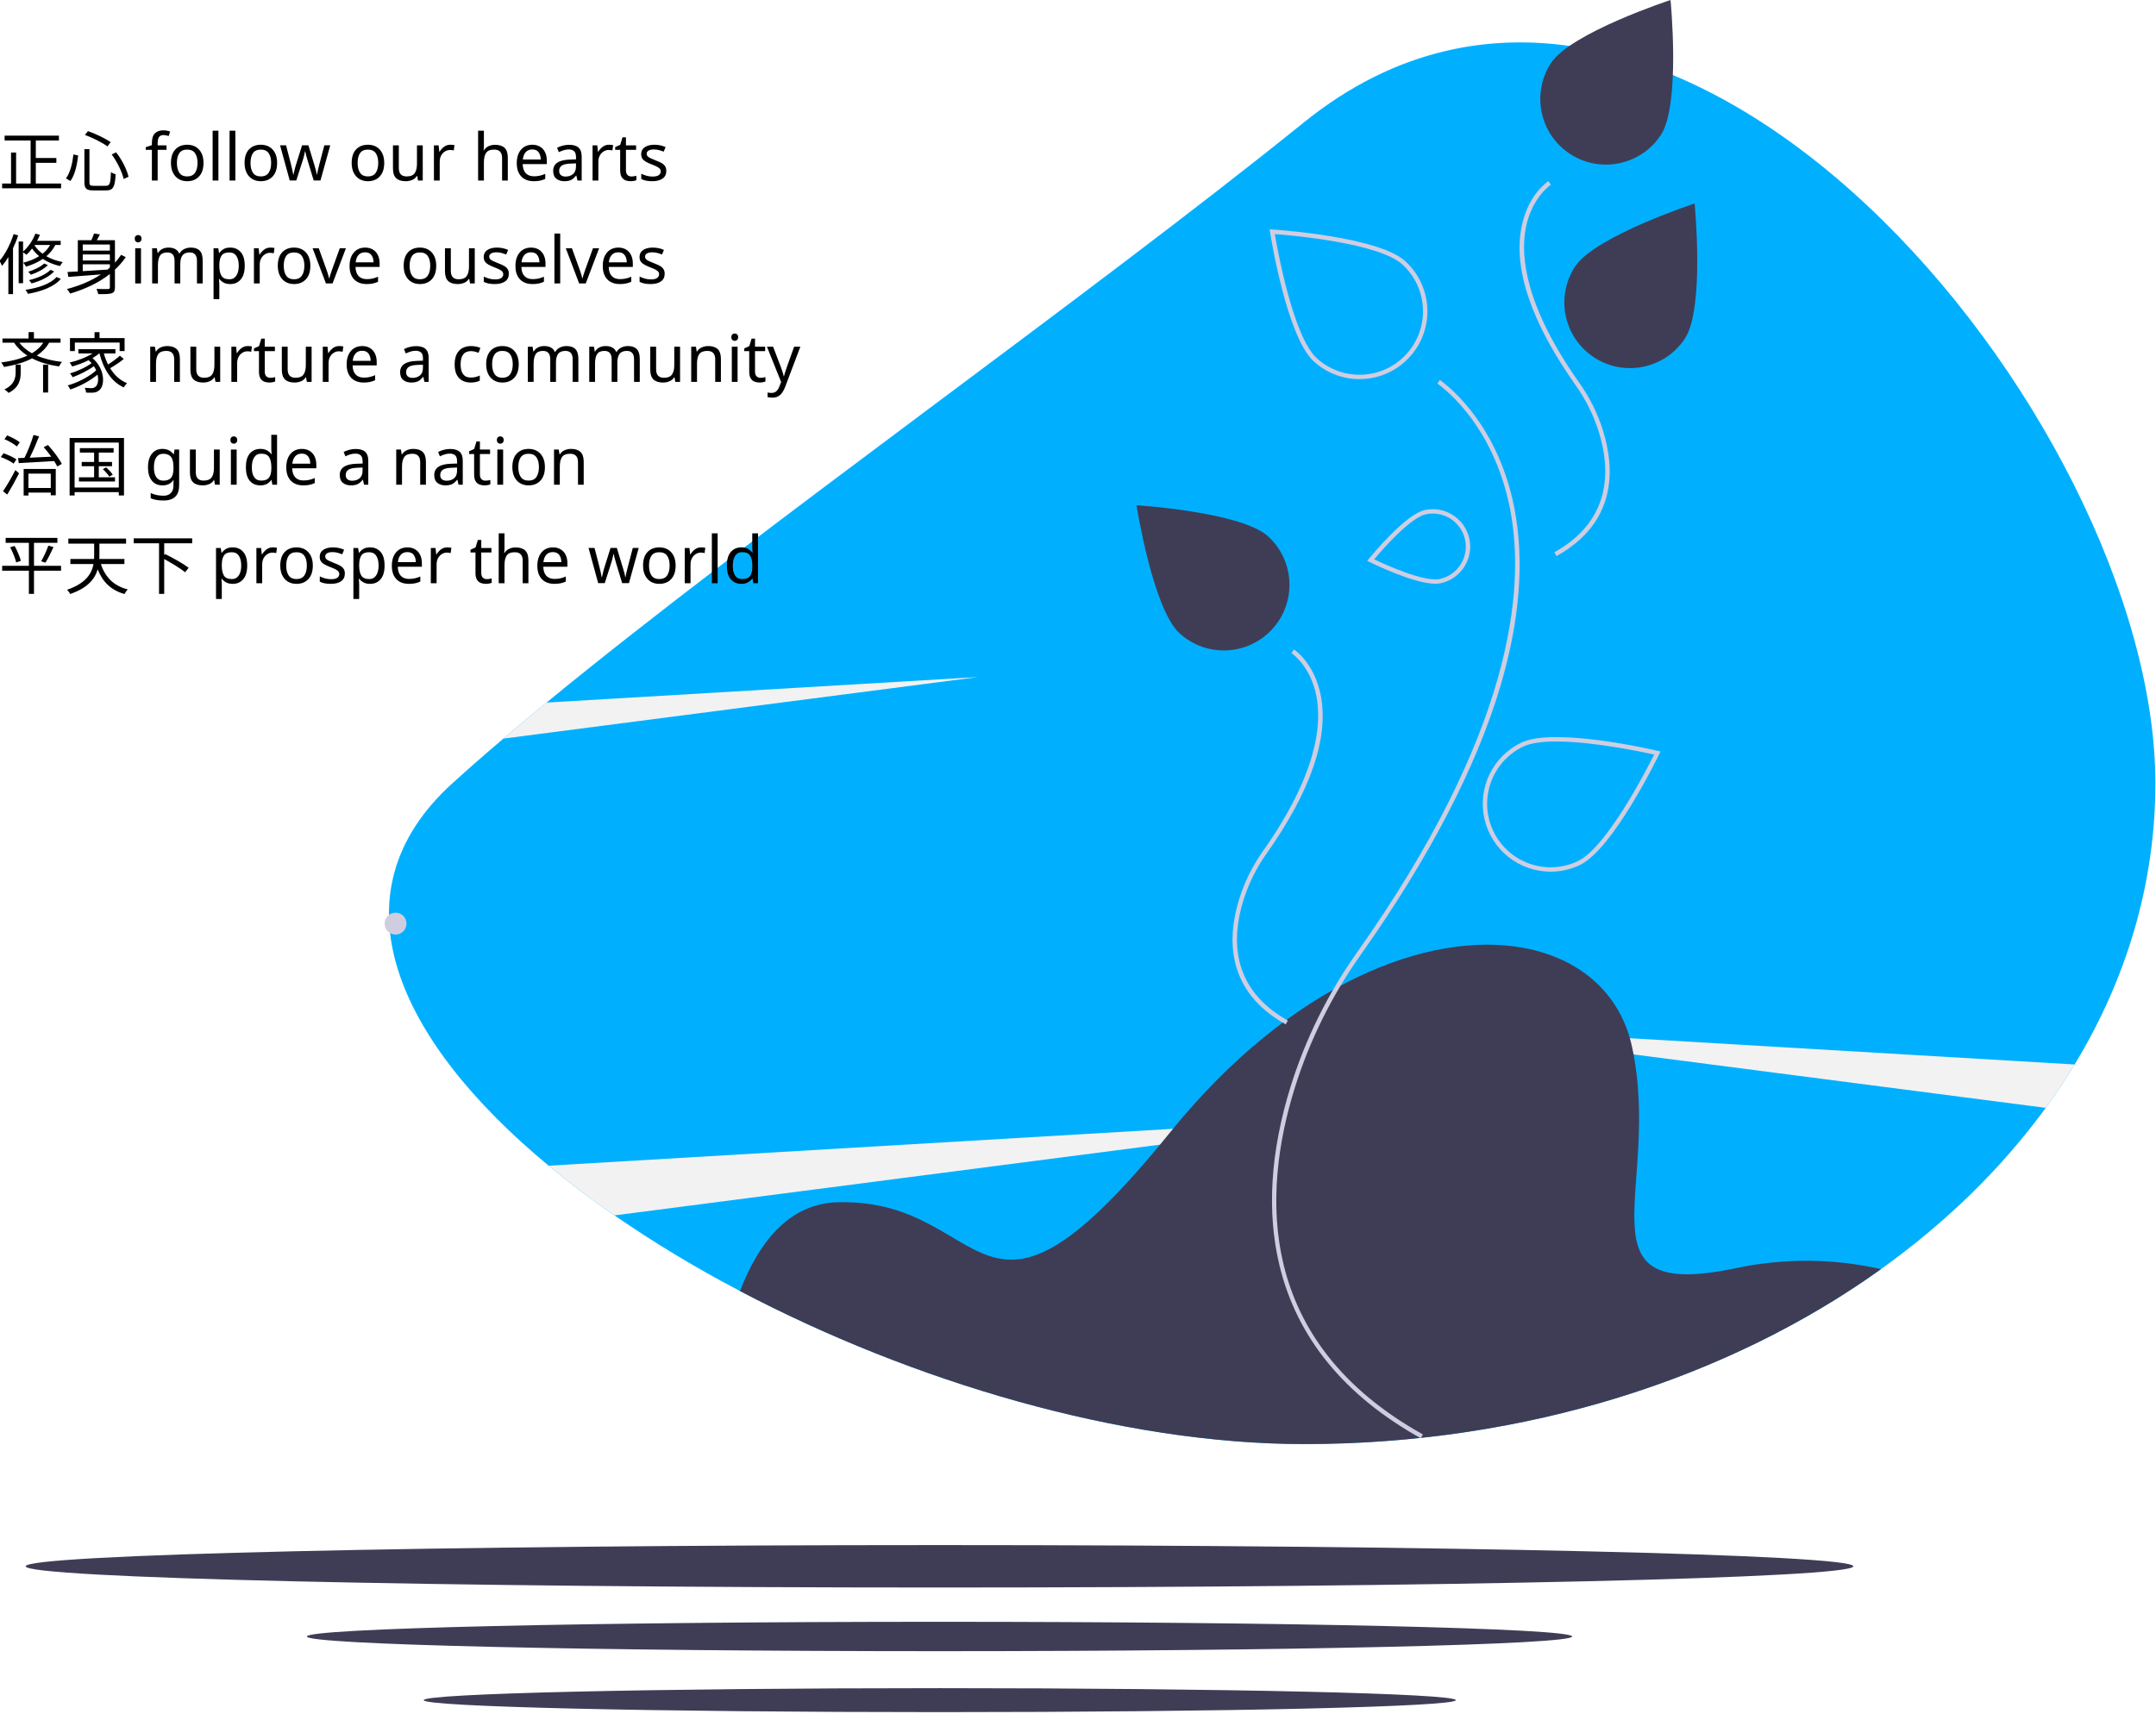
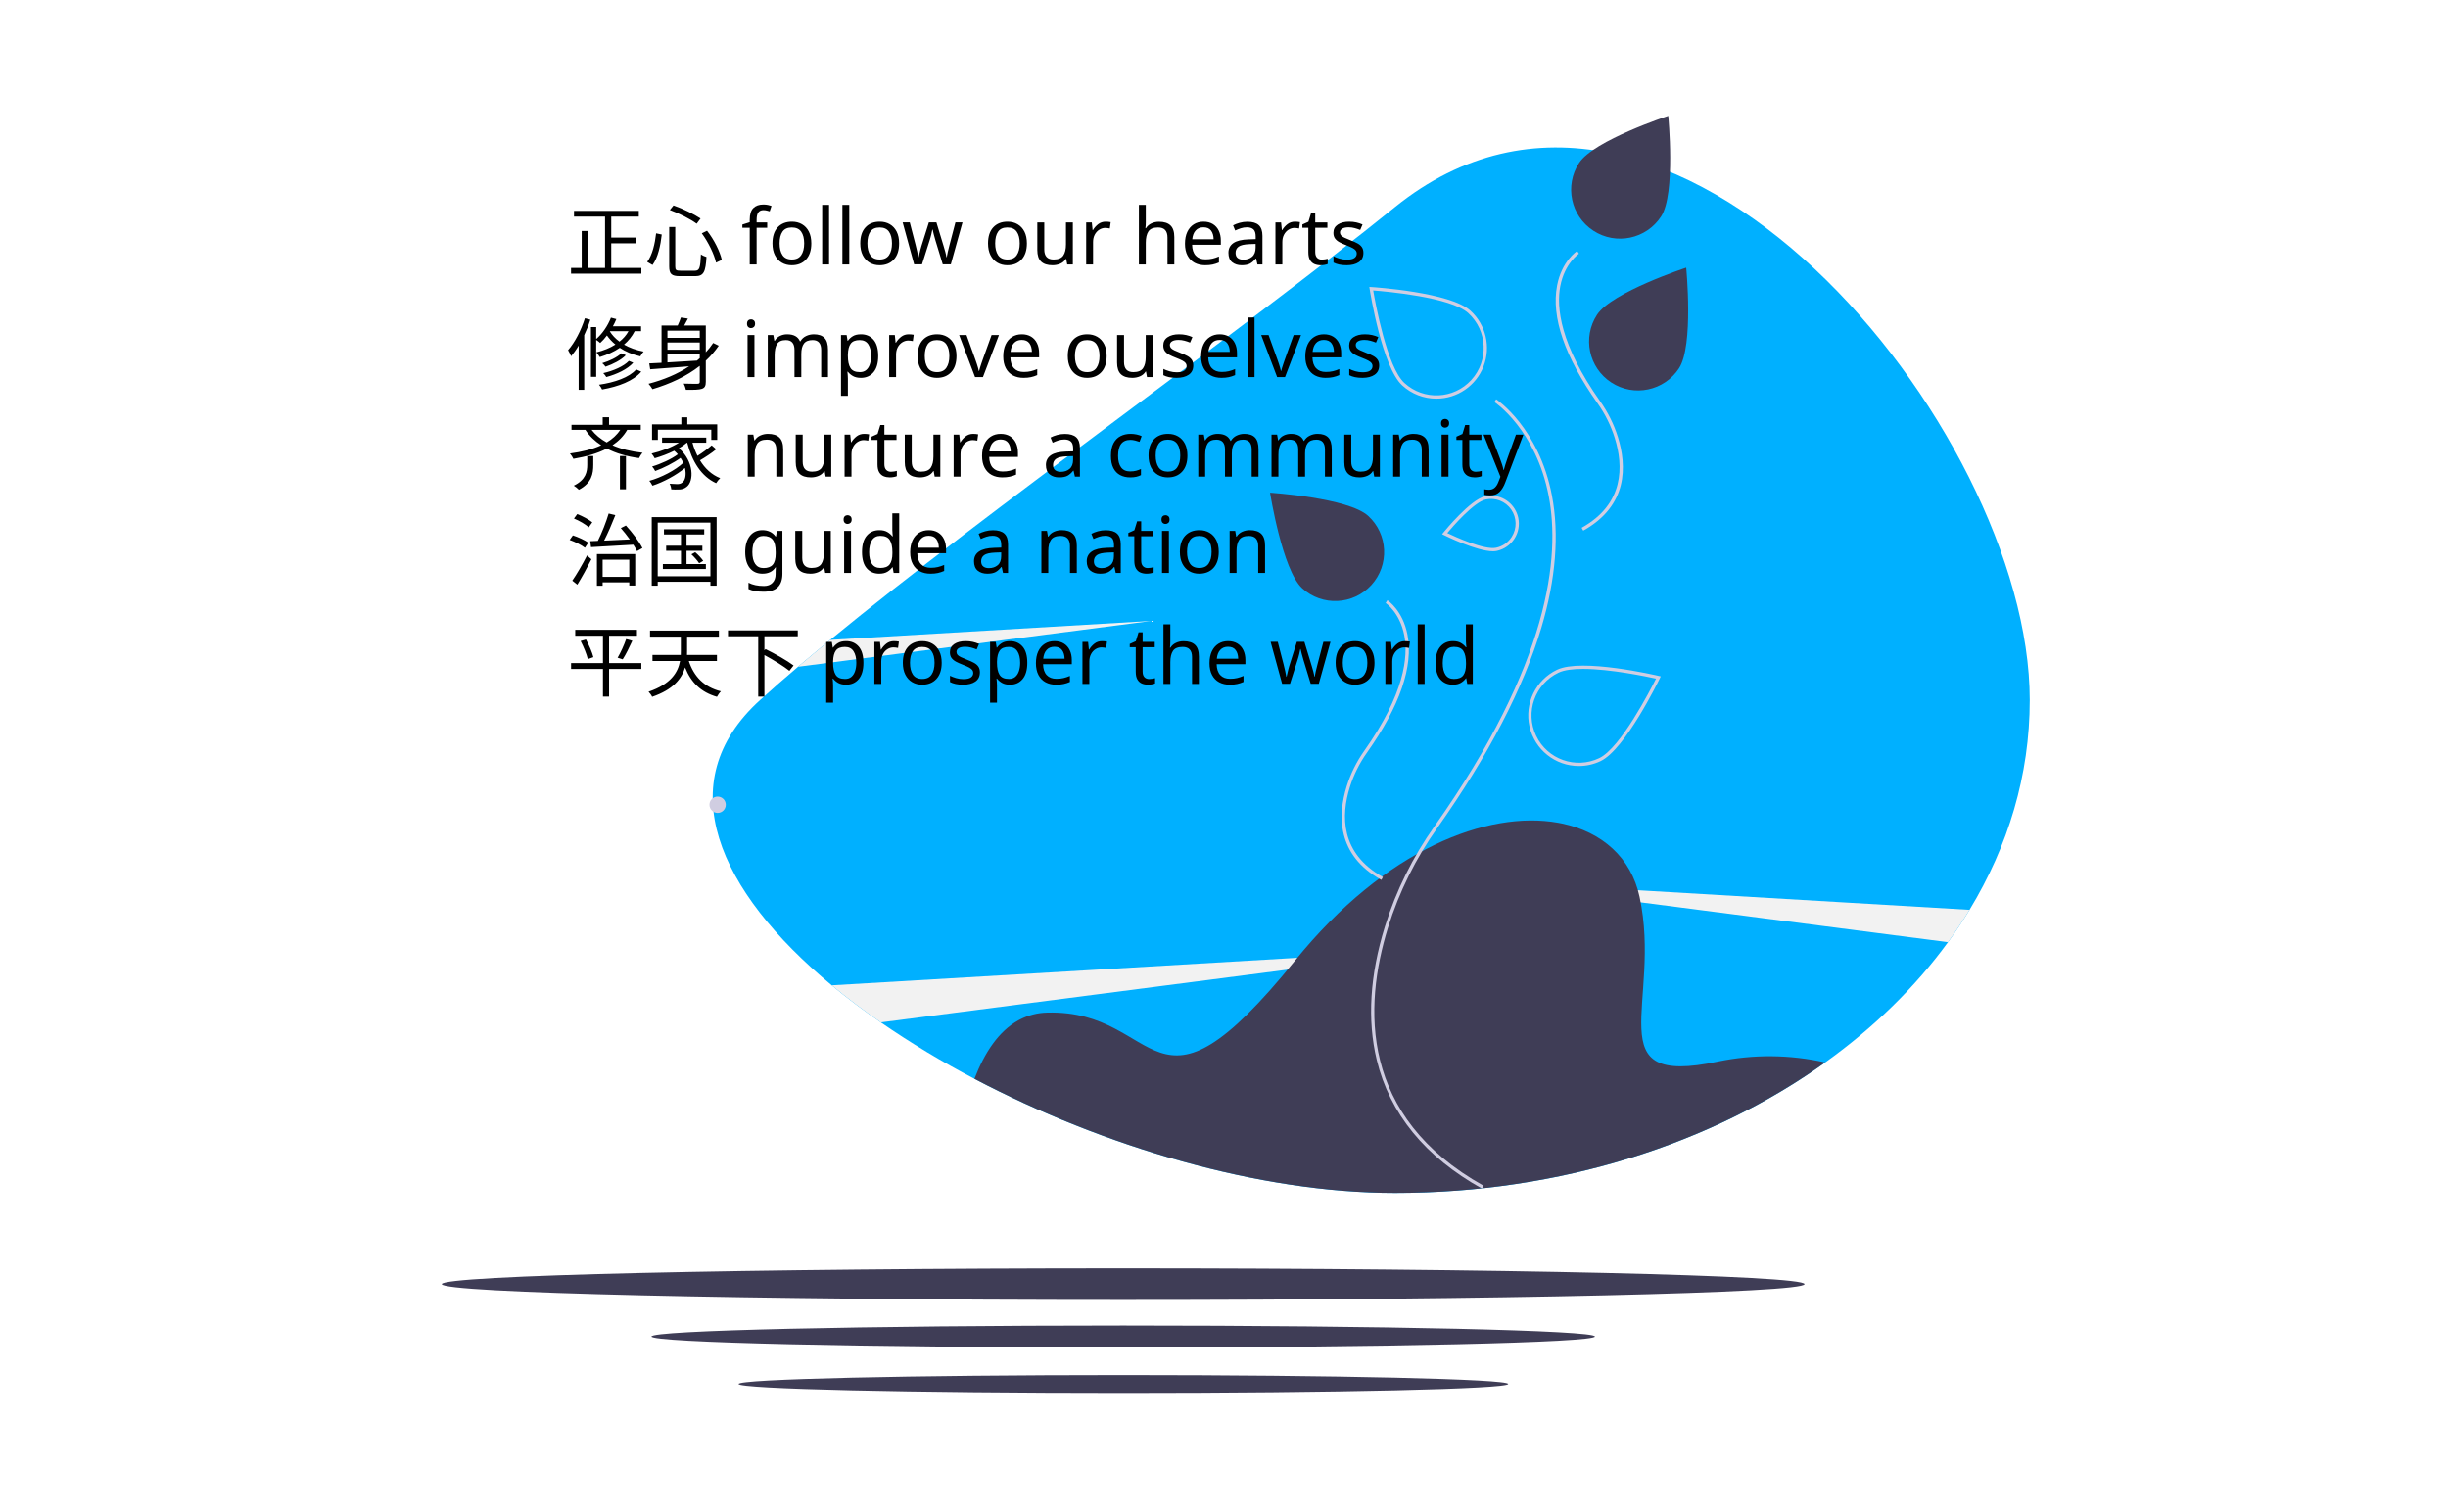
- <svg xmlns="http://www.w3.org/2000/svg" width="985px" height="783px" viewBox="0 0 985 783" version="1.1">
-   <g id="Page-1" stroke="none" stroke-width="1" fill="none" fill-rule="evenodd">
-     <g id="cover" transform="translate(-1, 0)">
-       <path d="M985.716,357.915 C985.716,403.885 972.486,447.455 948.816,486.455 C944.726,493.205 940.326,499.812 935.616,506.275 C915.576,533.815 890.116,558.665 860.366,579.965 C858.546,581.265 856.713,582.552 854.866,583.825 C854.166,584.305 853.476,584.785 852.776,585.265 C849.866,587.235 846.923,589.175 843.946,591.085 C843.006,591.685 842.066,592.275 841.126,592.865 C840.326,593.375 839.516,593.875 838.706,594.375 C830.036,599.735 821.07,604.805 811.806,609.585 C810.796,610.105 809.776,610.625 808.756,611.145 C807.876,611.585 806.996,612.035 806.106,612.475 C805.486,612.785 804.856,613.095 804.236,613.395 C803.196,613.915 802.146,614.425 801.096,614.925 C798.366,616.235 795.616,617.518 792.846,618.775 C791.576,619.355 790.296,619.935 789.006,620.495 C788.995,620.505 788.981,620.512 788.966,620.515 C787.686,621.085 786.406,621.645 785.116,622.195 C783.936,622.705 782.746,623.215 781.556,623.705 C777.976,625.215 774.366,626.675 770.726,628.085 C769.976,628.385 769.216,628.675 768.456,628.965 C767.406,629.365 766.366,629.765 765.306,630.155 C763.956,630.655 762.616,631.155 761.266,631.645 C760.006,632.105 758.746,632.555 757.476,633.005 L757.206,633.095 C755.936,633.545 754.666,633.985 753.386,634.415 C746.806,636.675 740.13,638.788 733.356,640.755 C732.506,641.005 731.656,641.245 730.806,641.485 C730.426,641.605 730.036,641.715 729.646,641.815 C728.656,642.095 727.666,642.375 726.666,642.645 C725.446,642.995 724.216,643.325 722.976,643.645 C719.526,644.565 716.06,645.445 712.576,646.285 C711.396,646.575 710.226,646.855 709.046,647.125 C709.025,647.137 709.001,647.144 708.976,647.145 C707.796,647.415 706.616,647.685 705.436,647.955 C703.786,648.335 702.116,648.705 700.446,649.045 C698.516,649.465 696.576,649.865 694.626,650.265 C693.416,650.505 692.206,650.745 690.996,650.975 C689.786,651.215 688.566,651.445 687.356,651.665 C681.266,652.795 675.126,653.812 668.936,654.715 C666.636,655.045 664.336,655.365 662.016,655.675 C660.596,655.865 659.166,656.045 657.736,656.215 C656.486,656.365 655.226,656.515 653.976,656.655 C652.726,656.805 651.476,656.935 650.216,657.075 L650.206,657.075 C650.086,657.095 649.966,657.105 649.846,657.115 C647.796,657.335 645.736,657.535 643.676,657.735 C642.466,657.855 641.256,657.955 640.036,658.055 C638.946,658.155 637.846,658.245 636.746,658.325 C633.456,658.595 630.156,658.825 626.846,659.015 C625.776,659.085 624.706,659.145 623.636,659.195 C621.356,659.325 619.076,659.425 616.786,659.515 C615.836,659.555 614.876,659.595 613.926,659.625 C611.366,659.715 608.796,659.775 606.226,659.825 C604.776,659.855 603.326,659.875 601.876,659.885 C600.156,659.905 598.436,659.915 596.716,659.915 C513.506,659.915 417.866,631.415 339.086,589.985 C319.283,579.63 300.125,568.085 281.716,555.415 C271.056,548.045 260.996,540.465 251.656,532.705 C182.046,475.005 151.916,408.515 207.716,357.915 C214.916,351.385 222.673,344.588 230.986,337.525 C237.276,332.175 243.843,326.688 250.686,321.065 C348.156,241.005 497.546,135.985 596.716,55.915 C763.876,-79.045 985.716,191.125 985.716,357.915 Z" id="Path" fill="#00B0FF" fill-rule="nonzero" />
-       <path d="M628.716,510.415 L587.686,515.735 L585.596,516.005 L530.986,523.085 L281.716,555.415 C271.056,548.045 260.996,540.465 251.656,532.705 L536.916,515.845 L586.256,512.925 L588.326,512.805 L628.716,510.415 Z" id="Path" fill="#F2F2F2" fill-rule="nonzero" />
-       <path d="M447.716,309.415 L230.986,337.525 C237.276,332.175 243.843,326.688 250.686,321.065 L447.716,309.415 Z" id="Path" fill="#F2F2F2" fill-rule="nonzero" />
-       <path d="M948.816,486.455 C944.726,493.205 940.326,499.812 935.616,506.275 L747.316,481.855 L643.716,468.415 L745.626,474.445 L948.816,486.455 Z" id="Path" fill="#F2F2F2" fill-rule="nonzero" />
-       <path d="M860.366,579.965 C791.056,629.605 698.446,659.915 596.716,659.915 C513.506,659.915 417.866,631.415 339.086,589.985 C345.316,573.835 353.996,560.745 366.066,554.115 C366.366,553.945 366.676,553.775 366.986,553.625 C372.141,550.976 377.832,549.536 383.626,549.415 C454.626,547.415 446.626,627.415 535.626,517.415 C590.976,449.005 653.676,425.465 696.536,433.075 C697.326,433.215 698.106,433.365 698.886,433.525 C723.726,438.685 741.496,454.585 746.626,478.415 C760.626,543.415 719.626,595.415 794.626,579.415 C816.327,574.899 838.744,575.087 860.366,579.965 Z" id="Path" fill="#3F3D56" fill-rule="nonzero" />
-       <path d="M650.107,657.262 C615.227,637.817 593.513,611.271 585.567,578.359 C579.668,553.924 581.363,526.427 590.606,496.632 C597.457,474.665 607.729,453.915 621.045,435.148 C691.683,335.161 698.058,270.01 690.968,232.961 C683.194,192.338 657.937,175.467 657.682,175.301 L658.773,173.625 C659.033,173.794 684.956,191.057 692.917,232.505 C697.506,256.399 695.347,283.645 686.5,313.486 C675.488,350.623 654.015,391.945 622.678,436.302 C609.485,454.898 599.305,475.457 592.516,497.224 C577.357,546.091 575.213,613.221 651.08,655.516 L650.107,657.262 Z" id="Path" fill="#D0CDE1" fill-rule="nonzero" />
-       <path d="M588.402,468.12 C560.904,452.792 561.67,428.499 567.154,410.82 C569.586,403.022 573.232,395.656 577.959,388.994 C602.705,353.966 604.941,331.211 602.46,318.29 C599.765,304.259 591.119,298.499 591.032,298.443 L592.122,296.766 C592.506,297.015 601.57,303.054 604.424,317.913 C608.14,337.261 599.786,361.565 579.592,390.149 C574.987,396.639 571.434,403.814 569.065,411.411 C563.799,428.385 563.049,451.698 589.376,466.374 L588.402,468.12 Z" id="Path" fill="#D0CDE1" fill-rule="nonzero" />
-       <path d="M712.119,254.121 L711.146,252.374 C737.472,237.698 736.722,214.384 731.457,197.412 C729.088,189.815 725.535,182.639 720.929,176.149 C700.736,147.565 692.381,123.261 696.098,103.913 C698.952,89.054 708.016,83.015 708.4,82.766 L709.491,84.442 C709.404,84.499 700.714,90.335 698.046,104.369 C695.592,117.283 697.853,140.018 722.563,174.994 C727.289,181.656 730.935,189.021 733.367,196.819 C738.852,214.499 739.617,238.792 712.119,254.121 Z" id="Path" fill="#D0CDE1" fill-rule="nonzero" />
-       <path d="M770.83,154.618 C761.776,168.495 743.188,172.405 729.312,163.352 C715.435,154.299 711.525,135.711 720.578,121.834 C729.631,107.958 775.21,93 775.21,93 C775.21,93 779.883,140.742 770.83,154.618 Z" id="Path" fill="#3F3D56" fill-rule="nonzero" />
-       <path d="M759.83,61.618 C750.776,75.495 732.188,79.405 718.312,70.352 C704.435,61.299 700.525,42.711 709.578,28.834 C718.631,14.958 764.21,2e-05 764.21,2e-05 C764.21,2e-05 768.883,47.742 759.83,61.618 Z" id="Path" fill="#3F3D56" fill-rule="nonzero" />
-       <path d="M758.406,343.135 C756.486,342.685 711.196,332.155 696.096,339.345 C683.006,345.578 675.985,360.052 679.192,374.192 C682.399,388.331 694.978,398.359 709.476,398.335 C711.73,398.337 713.977,398.088 716.176,397.595 C718.448,397.087 720.655,396.325 722.756,395.325 C737.856,388.125 758.216,346.325 759.076,344.545 L759.626,343.425 L758.406,343.135 Z M721.896,393.515 C707.437,400.402 690.133,394.264 683.246,379.805 C676.359,365.346 682.497,348.042 696.956,341.155 C700.476,339.475 705.856,338.845 711.996,338.845 C728.796,338.845 751.256,343.595 756.716,344.805 C753.306,351.645 735.036,387.255 721.896,393.515 L721.896,393.515 Z" id="Shape" fill="#D0CDE1" fill-rule="nonzero" />
-       <path d="M622.114,173.247 C614.391,173.259 606.943,170.377 601.241,165.168 C588.88,153.898 581.543,107.982 581.237,106.032 L581.043,104.8 L582.289,104.879 C584.257,105.005 630.655,108.084 643.015,119.354 L643.015,119.354 C652.479,127.976 655.666,141.529 651.037,153.465 C646.408,165.401 634.916,173.261 622.114,173.247 L622.114,173.247 Z M583.419,106.966 C584.699,114.495 591.835,153.886 602.588,163.691 C614.425,174.473 632.76,173.623 643.548,161.792 C654.336,149.961 653.494,131.625 641.667,120.832 L641.667,120.832 C630.915,111.028 591.035,107.547 583.419,106.966 Z" id="Shape" fill="#D0CDE1" fill-rule="nonzero" />
-       <path d="M580.341,245.093 C592.574,256.259 593.443,275.225 582.284,287.463 C571.125,299.702 552.159,300.582 539.915,289.429 C527.672,278.266 520.225,230.877 520.225,230.877 C520.225,230.877 568.098,233.93 580.341,245.093 Z" id="Path" fill="#3F3D56" fill-rule="nonzero" />
-       <path d="M672.286,246.195 C670.579,238.335 663.639,232.718 655.596,232.685 C654.366,232.689 653.139,232.823 651.936,233.085 C642.996,235.025 627.106,254.495 626.436,255.315 L625.646,256.285 L626.766,256.845 C627.646,257.285 646.786,266.765 656.806,266.765 C657.606,266.775 658.404,266.697 659.186,266.535 C668.417,264.531 674.28,255.428 672.286,246.195 L672.286,246.195 Z M668.266,257.995 C666.109,261.378 662.682,263.753 658.756,264.585 C651.576,266.145 633.516,257.855 628.796,255.605 C632.156,251.605 645.176,236.595 652.366,235.035 C658.342,233.741 664.508,236.175 667.989,241.202 C671.469,246.228 671.579,252.856 668.266,257.995 L668.266,257.995 Z" id="Shape" fill="#D0CDE1" fill-rule="nonzero" />
-       <ellipse id="Oval" fill="#3F3D56" fill-rule="nonzero" cx="430.216" cy="715.772" rx="417.5" ry="9.697" />
-       <ellipse id="Oval" fill="#3F3D56" fill-rule="nonzero" cx="430.216" cy="747.848" rx="289.038" ry="6.714" />
-       <ellipse id="Oval" fill="#3F3D56" fill-rule="nonzero" cx="430.348" cy="776.94" rx="235.781" ry="5.477" />
-       <circle id="Oval" fill="#D0CDE1" fill-rule="nonzero" cx="181.717" cy="422.075" r="5" />
-       <text id="正心-follow-our-hearts" fill="#000000" font-family="STFangsong" font-size="30" font-weight="normal">
-         <tspan x="0.405" y="85">正心 follow our hearts</tspan>
+ <svg xmlns="http://www.w3.org/2000/svg" width="1500px" height="926px" viewBox="0 0 1500 926" version="1.1">
+   <g id="a-roadmap-of-learning" stroke="none" stroke-width="1" fill="none" fill-rule="evenodd">
+     <g id="cover" transform="translate(270, 71)" fill-rule="nonzero">
+       <path d="M973.716,357.915 C973.716,403.885 960.486,447.455 936.816,486.455 C932.726,493.205 928.326,499.812 923.616,506.275 C903.576,533.815 878.116,558.665 848.366,579.965 C846.546,581.265 844.713,582.552 842.866,583.825 C842.166,584.305 841.476,584.785 840.776,585.265 C837.866,587.235 834.923,589.175 831.946,591.085 C831.006,591.685 830.066,592.275 829.126,592.865 C828.326,593.375 827.516,593.875 826.706,594.375 C818.036,599.735 809.07,604.805 799.806,609.585 C798.796,610.105 797.776,610.625 796.756,611.145 C795.876,611.585 794.996,612.035 794.106,612.475 C793.486,612.785 792.856,613.095 792.236,613.395 C791.196,613.915 790.146,614.425 789.096,614.925 C786.366,616.235 783.616,617.518 780.846,618.775 C779.576,619.355 778.296,619.935 777.006,620.495 C776.995,620.505 776.981,620.512 776.966,620.515 C775.686,621.085 774.406,621.645 773.116,622.195 C771.936,622.705 770.746,623.215 769.556,623.705 C765.976,625.215 762.366,626.675 758.726,628.085 C757.976,628.385 757.216,628.675 756.456,628.965 C755.406,629.365 754.366,629.765 753.306,630.155 C751.956,630.655 750.616,631.155 749.266,631.645 C748.006,632.105 746.746,632.555 745.476,633.005 L745.206,633.095 C743.936,633.545 742.666,633.985 741.386,634.415 C734.806,636.675 728.13,638.788 721.356,640.755 C720.506,641.005 719.656,641.245 718.806,641.485 C718.426,641.605 718.036,641.715 717.646,641.815 C716.656,642.095 715.666,642.375 714.666,642.645 C713.446,642.995 712.216,643.325 710.976,643.645 C707.526,644.565 704.06,645.445 700.576,646.285 C699.396,646.575 698.226,646.855 697.046,647.125 C697.025,647.137 697.001,647.144 696.976,647.145 C695.796,647.415 694.616,647.685 693.436,647.955 C691.786,648.335 690.116,648.705 688.446,649.045 C686.516,649.465 684.576,649.865 682.626,650.265 C681.416,650.505 680.206,650.745 678.996,650.975 C677.786,651.215 676.566,651.445 675.356,651.665 C669.266,652.795 663.126,653.812 656.936,654.715 C654.636,655.045 652.336,655.365 650.016,655.675 C648.596,655.865 647.166,656.045 645.736,656.215 C644.486,656.365 643.226,656.515 641.976,656.655 C640.726,656.805 639.476,656.935 638.216,657.075 L638.206,657.075 C638.086,657.095 637.966,657.105 637.846,657.115 C635.796,657.335 633.736,657.535 631.676,657.735 C630.466,657.855 629.256,657.955 628.036,658.055 C626.946,658.155 625.846,658.245 624.746,658.325 C621.456,658.595 618.156,658.825 614.846,659.015 C613.776,659.085 612.706,659.145 611.636,659.195 C609.356,659.325 607.076,659.425 604.786,659.515 C603.836,659.555 602.876,659.595 601.926,659.625 C599.366,659.715 596.796,659.775 594.226,659.825 C592.776,659.855 591.326,659.875 589.876,659.885 C588.156,659.905 586.436,659.915 584.716,659.915 C501.506,659.915 405.866,631.415 327.086,589.985 C307.283,579.63 288.125,568.085 269.716,555.415 C259.056,548.045 248.996,540.465 239.656,532.705 C170.046,475.005 139.916,408.515 195.716,357.915 C202.916,351.385 210.673,344.588 218.986,337.525 C225.276,332.175 231.843,326.688 238.686,321.065 C336.156,241.005 485.546,135.985 584.716,55.915 C751.876,-79.045 973.716,191.125 973.716,357.915 Z" id="Path" fill="#00B0FF" />
+       <path d="M616.716,510.415 L575.686,515.735 L573.596,516.005 L518.986,523.085 L269.716,555.415 C259.056,548.045 248.996,540.465 239.656,532.705 L524.916,515.845 L574.256,512.925 L576.326,512.805 L616.716,510.415 Z" id="Path" fill="#F2F2F2" />
+       <path d="M435.716,309.415 L218.986,337.525 C225.276,332.175 231.843,326.688 238.686,321.065 L435.716,309.415 Z" id="Path" fill="#F2F2F2" />
+       <path d="M936.816,486.455 C932.726,493.205 928.326,499.812 923.616,506.275 L735.316,481.855 L631.716,468.415 L733.626,474.445 L936.816,486.455 Z" id="Path" fill="#F2F2F2" />
+       <path d="M848.366,579.965 C779.056,629.605 686.446,659.915 584.716,659.915 C501.506,659.915 405.866,631.415 327.086,589.985 C333.316,573.835 341.996,560.745 354.066,554.115 C354.366,553.945 354.676,553.775 354.986,553.625 C360.141,550.976 365.832,549.536 371.626,549.415 C442.626,547.415 434.626,627.415 523.626,517.415 C578.976,449.005 641.676,425.465 684.536,433.075 C685.326,433.215 686.106,433.365 686.886,433.525 C711.726,438.685 729.496,454.585 734.626,478.415 C748.626,543.415 707.626,595.415 782.626,579.415 C804.327,574.899 826.744,575.087 848.366,579.965 Z" id="Path" fill="#3F3D56" />
+       <path d="M638.107,657.262 C603.227,637.817 581.513,611.271 573.567,578.359 C567.668,553.924 569.363,526.427 578.606,496.632 C585.457,474.665 595.729,453.915 609.045,435.148 C679.683,335.161 686.058,270.01 678.968,232.961 C671.194,192.338 645.937,175.467 645.682,175.301 L646.773,173.625 C647.033,173.794 672.956,191.057 680.917,232.505 C685.506,256.399 683.347,283.645 674.5,313.486 C663.488,350.623 642.015,391.945 610.678,436.302 C597.485,454.898 587.305,475.457 580.516,497.224 C565.357,546.091 563.213,613.221 639.08,655.516 L638.107,657.262 Z" id="Path" fill="#D0CDE1" />
+       <path d="M576.402,468.12 C548.904,452.792 549.67,428.499 555.154,410.82 C557.586,403.022 561.232,395.656 565.959,388.994 C590.705,353.966 592.941,331.211 590.46,318.29 C587.765,304.259 579.119,298.499 579.032,298.443 L580.122,296.766 C580.506,297.015 589.57,303.054 592.424,317.913 C596.14,337.261 587.786,361.565 567.592,390.149 C562.987,396.639 559.434,403.814 557.065,411.411 C551.799,428.385 551.049,451.698 577.376,466.374 L576.402,468.12 Z" id="Path" fill="#D0CDE1" />
+       <path d="M700.119,254.121 L699.146,252.374 C725.472,237.698 724.722,214.384 719.457,197.412 C717.088,189.815 713.535,182.639 708.929,176.149 C688.736,147.565 680.381,123.261 684.098,103.913 C686.952,89.054 696.016,83.015 696.4,82.766 L697.491,84.442 C697.404,84.499 688.714,90.335 686.046,104.369 C683.592,117.283 685.853,140.018 710.563,174.994 C715.289,181.656 718.935,189.021 721.367,196.819 C726.852,214.499 727.617,238.792 700.119,254.121 Z" id="Path" fill="#D0CDE1" />
+       <path d="M758.83,154.618 C749.776,168.495 731.188,172.405 717.312,163.352 C703.435,154.299 699.525,135.711 708.578,121.834 C717.631,107.958 763.21,93 763.21,93 C763.21,93 767.883,140.742 758.83,154.618 Z" id="Path" fill="#3F3D56" />
+       <path d="M747.83,61.618 C738.776,75.495 720.188,79.405 706.312,70.352 C692.435,61.299 688.525,42.711 697.578,28.834 C706.631,14.958 752.21,1.99999999e-05 752.21,1.99999999e-05 C752.21,1.99999999e-05 756.883,47.742 747.83,61.618 Z" id="Path" fill="#3F3D56" />
+       <path d="M746.406,343.135 C744.486,342.685 699.196,332.155 684.096,339.345 C671.006,345.578 663.985,360.052 667.192,374.192 C670.399,388.331 682.978,398.359 697.476,398.335 C699.73,398.337 701.977,398.088 704.176,397.595 C706.448,397.087 708.655,396.325 710.756,395.325 C725.856,388.125 746.216,346.325 747.076,344.545 L747.626,343.425 L746.406,343.135 Z M709.896,393.515 C695.437,400.402 678.133,394.264 671.246,379.805 C664.359,365.346 670.497,348.042 684.956,341.155 C688.476,339.475 693.856,338.845 699.996,338.845 C716.796,338.845 739.256,343.595 744.716,344.805 C741.306,351.645 723.036,387.255 709.896,393.515 L709.896,393.515 Z" id="Shape" fill="#D0CDE1" />
+       <path d="M610.114,173.247 C602.391,173.259 594.943,170.377 589.241,165.168 C576.88,153.898 569.543,107.982 569.237,106.032 L569.043,104.8 L570.289,104.879 C572.257,105.005 618.655,108.084 631.015,119.354 L631.015,119.354 C640.479,127.976 643.666,141.529 639.037,153.465 C634.408,165.401 622.916,173.261 610.114,173.247 L610.114,173.247 Z M571.419,106.966 C572.699,114.495 579.835,153.886 590.588,163.691 C602.425,174.473 620.76,173.623 631.548,161.792 C642.336,149.961 641.494,131.625 629.667,120.832 L629.667,120.832 C618.915,111.028 579.035,107.547 571.419,106.966 Z" id="Shape" fill="#D0CDE1" />
+       <path d="M568.341,245.093 C580.574,256.259 581.443,275.225 570.284,287.463 C559.125,299.702 540.159,300.582 527.915,289.429 C515.672,278.266 508.225,230.877 508.225,230.877 C508.225,230.877 556.098,233.93 568.341,245.093 Z" id="Path" fill="#3F3D56" />
+       <path d="M660.286,246.195 C658.579,238.335 651.639,232.718 643.596,232.685 C642.366,232.689 641.139,232.823 639.936,233.085 C630.996,235.025 615.106,254.495 614.436,255.315 L613.646,256.285 L614.766,256.845 C615.646,257.285 634.786,266.765 644.806,266.765 C645.606,266.775 646.404,266.697 647.186,266.535 C656.417,264.531 662.28,255.428 660.286,246.195 L660.286,246.195 Z M656.266,257.995 C654.109,261.378 650.682,263.753 646.756,264.585 C639.576,266.145 621.516,257.855 616.796,255.605 C620.156,251.605 633.176,236.595 640.366,235.035 C646.342,233.741 652.508,236.175 655.989,241.202 C659.469,246.228 659.579,252.856 656.266,257.995 L656.266,257.995 Z" id="Shape" fill="#D0CDE1" />
+       <ellipse id="Oval" fill="#3F3D56" cx="418.216" cy="715.772" rx="417.5" ry="9.697" />
+       <ellipse id="Oval" fill="#3F3D56" cx="418.216" cy="747.848" rx="289.038" ry="6.714" />
+       <ellipse id="Oval" fill="#3F3D56" cx="418.348" cy="776.94" rx="235.781" ry="5.477" />
+       <circle id="Oval" fill="#D0CDE1" cx="169.717" cy="422.075" r="5" />
+     </g>
+     <g id="正心-follow-our-hearts" transform="translate(347, 125)" fill="#000000" font-family="STFangsong" font-size="48" font-weight="normal">
+       <text>
+         <tspan x="0.405" y="41">正心      follow our hearts</tspan>
      </text>
-       <text id="修身improve-ouselves" fill="#000000" font-family="STFangsong" font-size="30" font-weight="normal">
-         <tspan x="0.225" y="132">修身improve ouselves</tspan>
+     </g>
+     <g id="修身improve-ouselves" transform="translate(347, 194)" fill="#000000" font-family="STFangsong" font-size="48" font-weight="normal">
+       <text id="修身-improve-ouselves">
+         <tspan x="0.225" y="41">修身      improve ouselves</tspan>
      </text>
-       <text id="齐家-nurture-a-communi" fill="#000000" font-family="STFangsong" font-size="30" font-weight="normal">
-         <tspan x="0.36" y="177">齐家 nurture a community</tspan>
+     </g>
+     <g id="齐家-nurture-a-communi" transform="translate(347, 255)" fill="#000000" font-family="STFangsong" font-size="48" font-weight="normal">
+       <text>
+         <tspan x="0.36" y="41">齐家      nurture a community</tspan>
      </text>
-       <text id="治国-guide-a-nation" fill="#000000" font-family="STFangsong" font-size="30" font-weight="normal">
-         <tspan x="0.225" y="224">治国 guide a nation</tspan>
+     </g>
+     <g id="治国-guide-a-nation" transform="translate(347, 314)" fill="#000000" font-family="STFangsong" font-size="48" font-weight="normal">
+       <text>
+         <tspan x="0.225" y="41">治国      guide a nation</tspan>
      </text>
-       <text id="平天下-prosper-the-worl" fill="#000000" font-family="STFangsong" font-size="30" font-weight="normal">
-         <tspan x="0.425" y="269">平天下 prosper the world</tspan>
+     </g>
+     <g id="平天下-prosper-the-worl" transform="translate(347, 382)" fill="#000000" font-family="STFangsong" font-size="48" font-weight="normal">
+       <text>
+         <tspan x="0.425" y="41">平天下  prosper the world</tspan>
      </text>
    </g>
  </g>
</svg>
